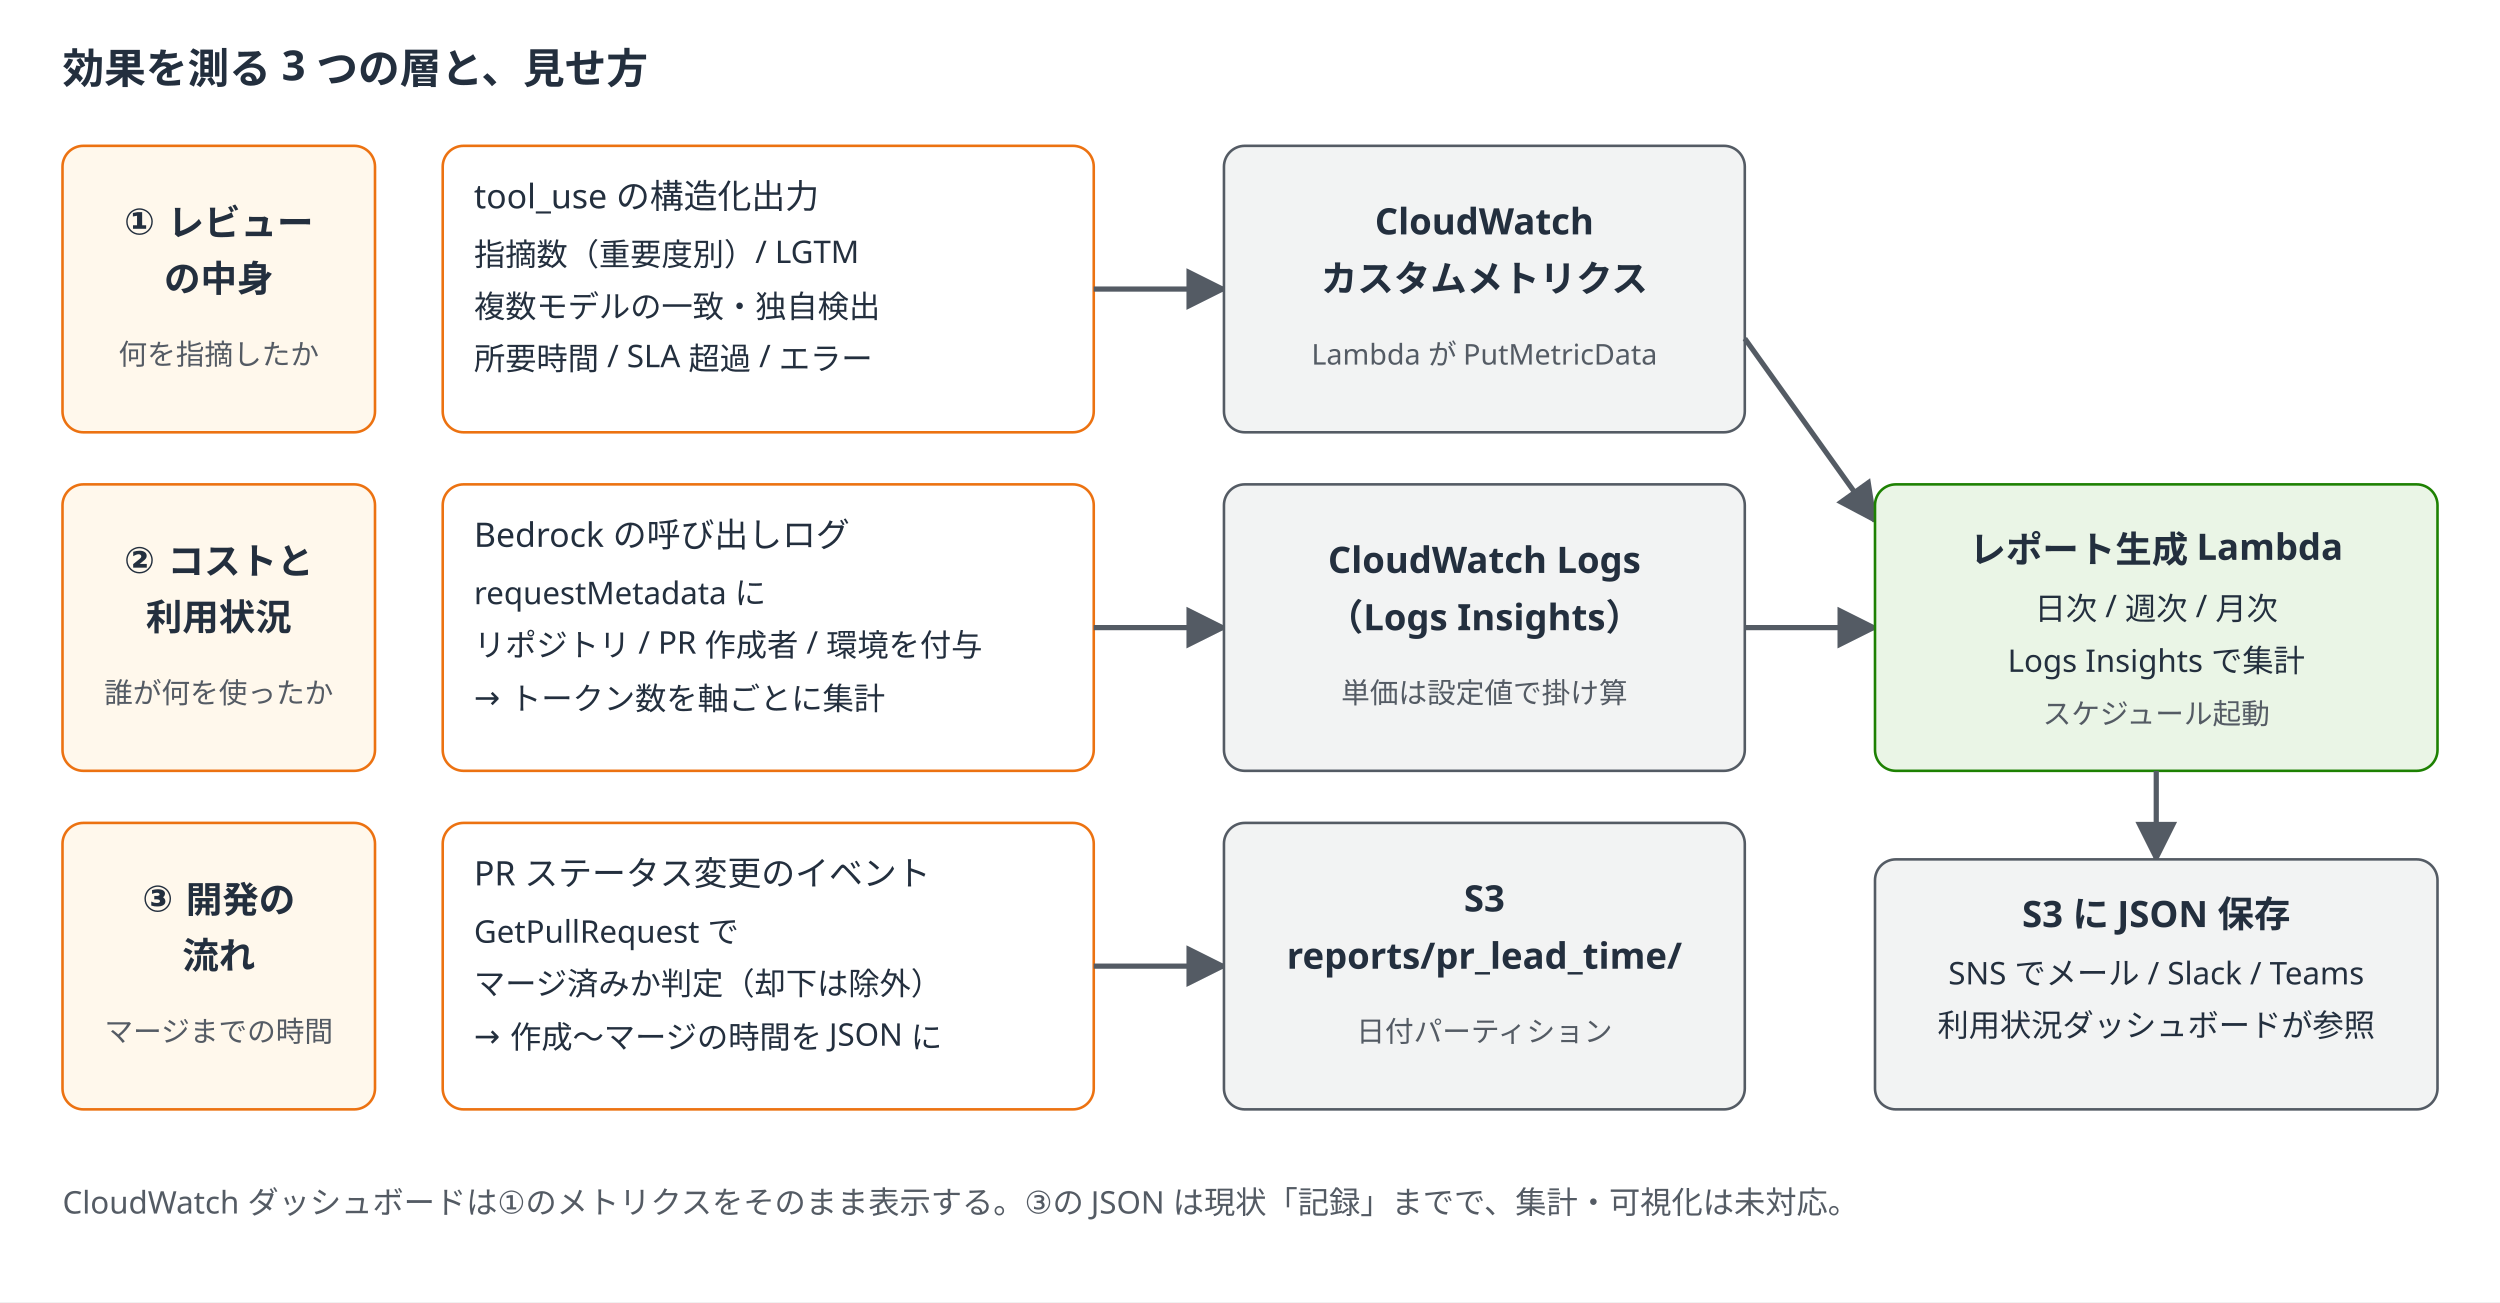
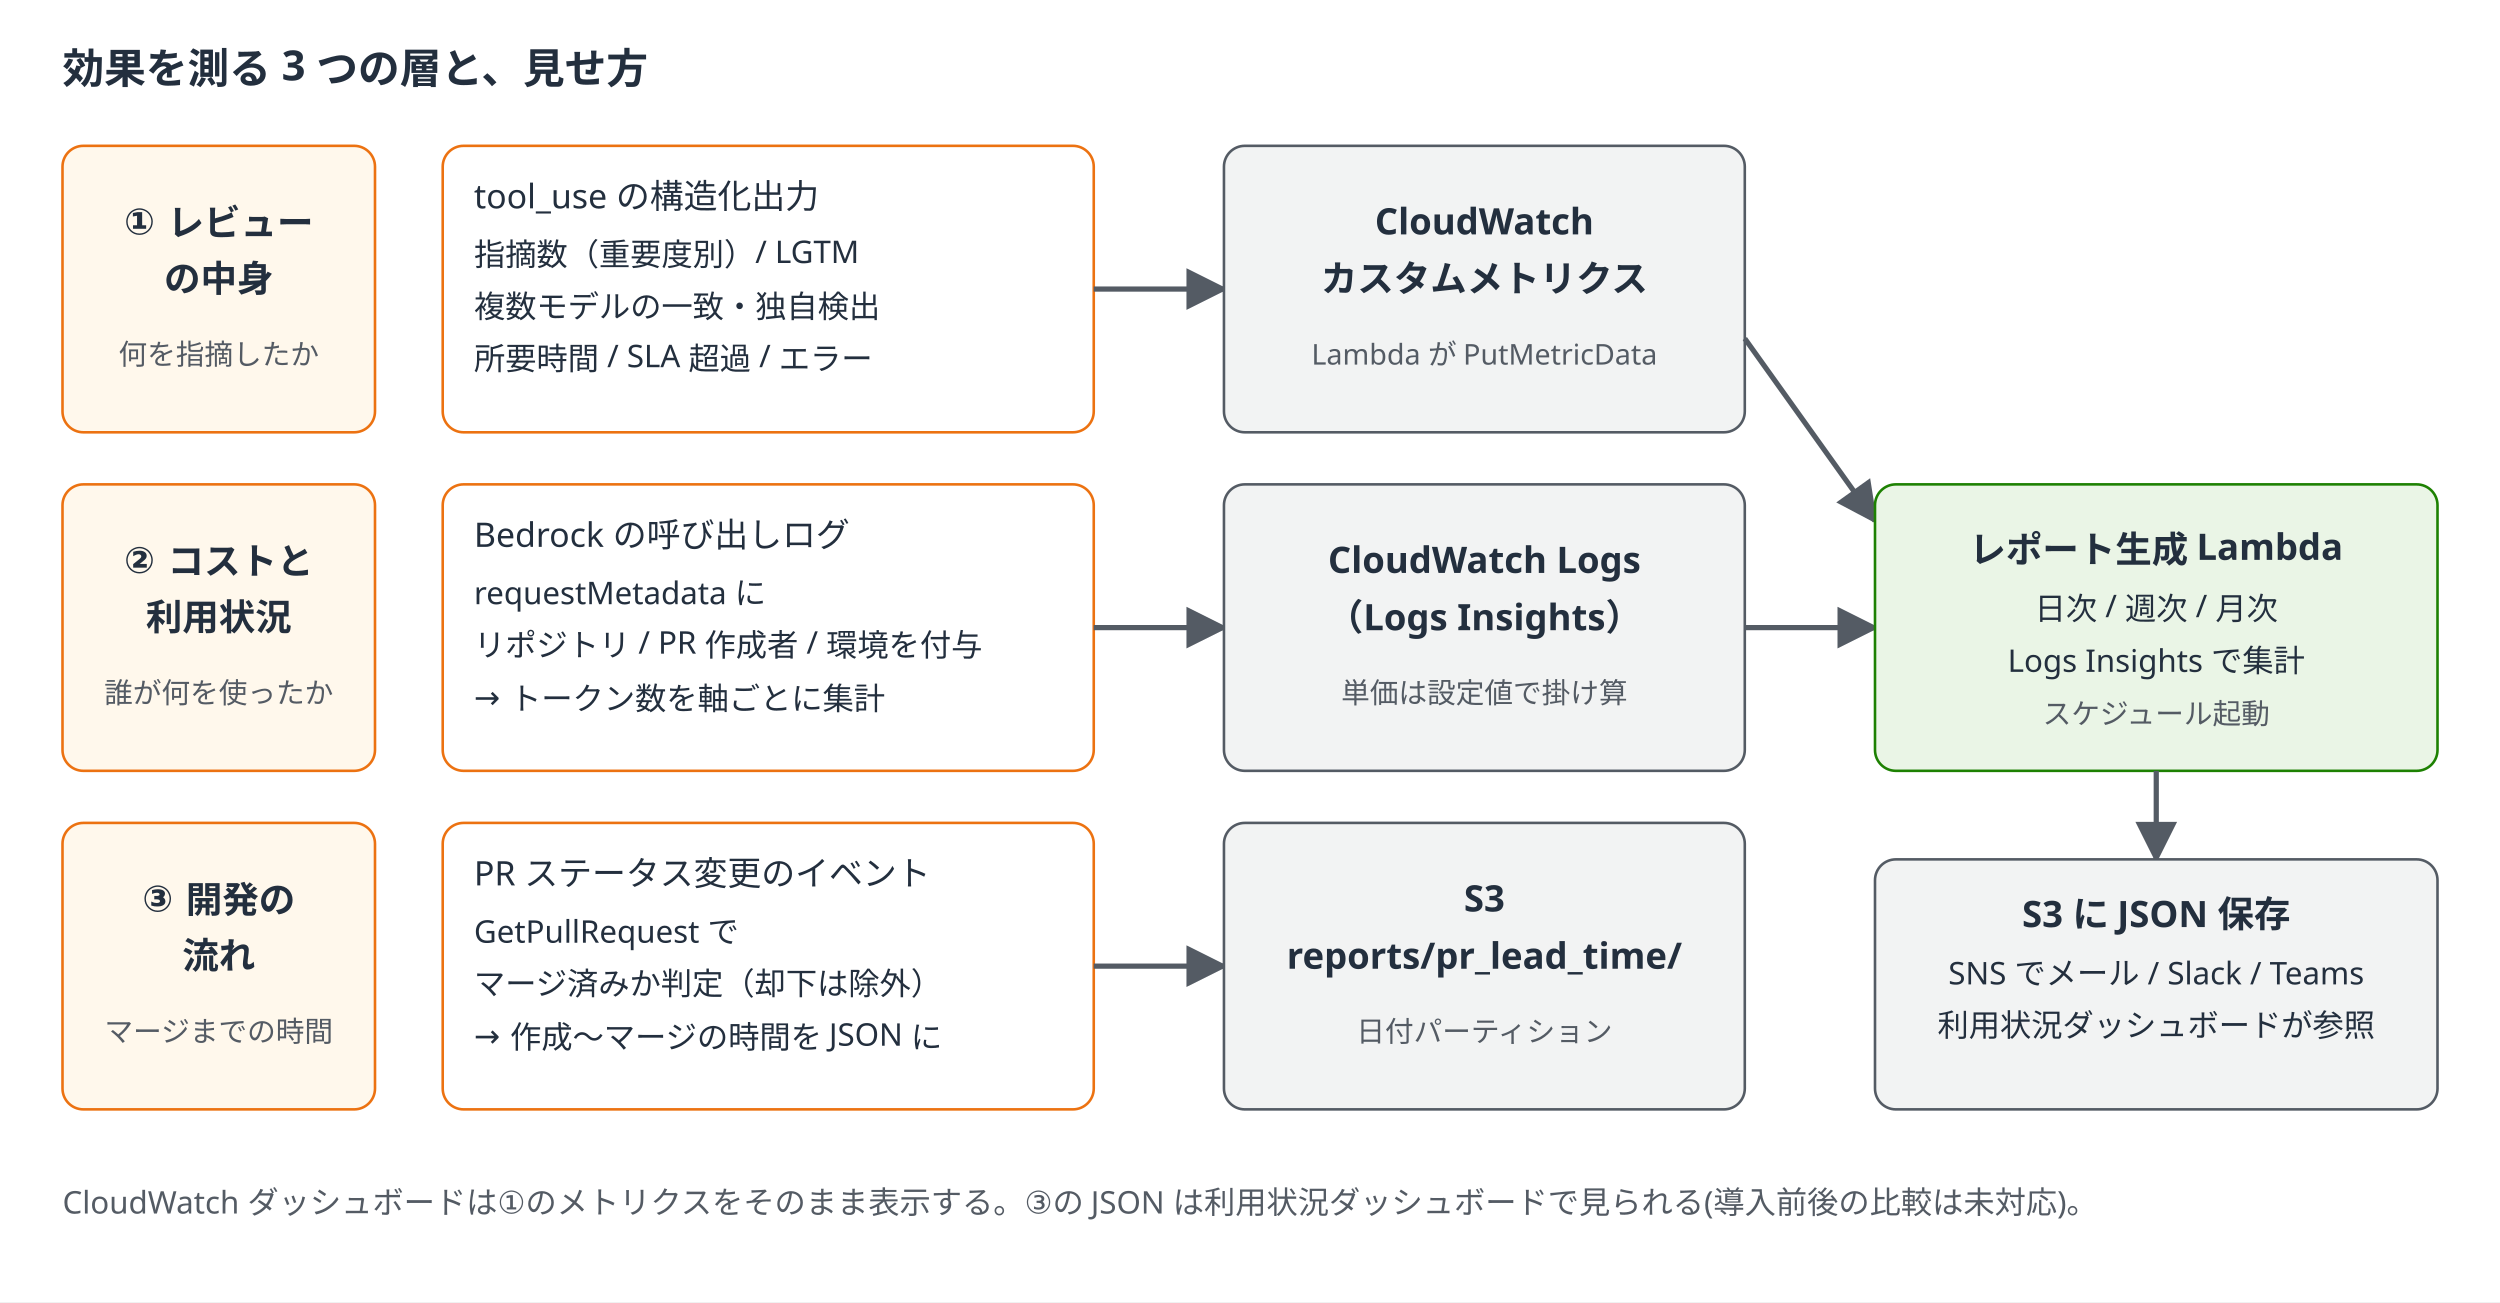
<svg xmlns="http://www.w3.org/2000/svg" viewBox="0 0 960 500" width="960" height="500" font-family="'Hiragino Kaku Gothic ProN','Noto Sans JP','Meiryo',sans-serif" font-size="14">
  <defs>
    <marker id="arrow" viewBox="0 0 10 10" refX="9" refY="5" markerWidth="8" markerHeight="8" orient="auto-start-reverse">
      <path d="M0,0 L10,5 L0,10 z" fill="#545b64" />
    </marker>
  </defs>
  <rect width="960" height="500" fill="#ffffff" />
  <text x="24" y="32" font-size="16" font-weight="bold" fill="#232f3e">効果を測る 3 つの層と、見せ方</text>
  <rect x="24" y="56" width="120" height="110" rx="8" fill="#fff8ec" stroke="#ec7211" />
  <text x="84" y="90" text-anchor="middle" font-weight="bold" fill="#232f3e">① レビュー</text>
  <text x="84" y="112" text-anchor="middle" font-weight="bold" fill="#232f3e">の中身</text>
  <text x="84" y="140" text-anchor="middle" font-size="11" fill="#545b64">何を指摘したか</text>
  <rect x="170" y="56" width="250" height="110" rx="8" fill="#ffffff" stroke="#ec7211" />
  <text x="182" y="80" font-size="13" fill="#232f3e">tool_use の構造化出力</text>
  <text x="182" y="102" font-size="12" fill="#232f3e">指摘数（重要度別）/ LGTM</text>
  <text x="182" y="122" font-size="12" fill="#232f3e">複数モデルの一致・独自検出</text>
  <text x="182" y="142" font-size="12" fill="#232f3e">所要時間 / SLA 超過 / エラー</text>
  <line x1="420" y1="111" x2="470" y2="111" stroke="#545b64" stroke-width="2" marker-end="url(#arrow)" />
  <rect x="470" y="56" width="200" height="110" rx="8" fill="#f2f3f3" stroke="#545b64" />
  <text x="570" y="90" text-anchor="middle" font-weight="bold" fill="#232f3e">CloudWatch</text>
  <text x="570" y="112" text-anchor="middle" font-weight="bold" fill="#232f3e">カスタムメトリクス</text>
  <text x="570" y="140" text-anchor="middle" font-size="11" fill="#545b64">Lambda が PutMetricData</text>
  <rect x="24" y="186" width="120" height="110" rx="8" fill="#fff8ec" stroke="#ec7211" />
  <text x="84" y="220" text-anchor="middle" font-weight="bold" fill="#232f3e">② コストと</text>
  <text x="84" y="242" text-anchor="middle" font-weight="bold" fill="#232f3e">利用状況</text>
  <text x="84" y="270" text-anchor="middle" font-size="11" fill="#545b64">誰が何を使ったか</text>
  <rect x="170" y="186" width="250" height="110" rx="8" fill="#ffffff" stroke="#ec7211" />
  <text x="182" y="210" font-size="13" fill="#232f3e">Bedrock の呼び出しログ</text>
  <text x="182" y="232" font-size="12" fill="#232f3e">requestMetadata に</text>
  <text x="182" y="252" font-size="12" fill="#232f3e">リポジトリ / PR 作成者 / 環境を付与</text>
  <text x="182" y="272" font-size="12" fill="#232f3e">→ トークン数を軸ごとに集計</text>
  <line x1="420" y1="241" x2="470" y2="241" stroke="#545b64" stroke-width="2" marker-end="url(#arrow)" />
  <rect x="470" y="186" width="200" height="110" rx="8" fill="#f2f3f3" stroke="#545b64" />
  <text x="570" y="220" text-anchor="middle" font-weight="bold" fill="#232f3e">CloudWatch Logs</text>
  <text x="570" y="242" text-anchor="middle" font-weight="bold" fill="#232f3e">（Logs Insights）</text>
  <text x="570" y="270" text-anchor="middle" font-size="11" fill="#545b64">単価は設定値で掛け算</text>
  <rect x="24" y="316" width="120" height="110" rx="8" fill="#fff8ec" stroke="#ec7211" />
  <text x="84" y="350" text-anchor="middle" font-weight="bold" fill="#232f3e">③ 開発の</text>
  <text x="84" y="372" text-anchor="middle" font-weight="bold" fill="#232f3e">流れ</text>
  <text x="84" y="400" text-anchor="middle" font-size="11" fill="#545b64">マージまでの時間</text>
  <rect x="170" y="316" width="250" height="110" rx="8" fill="#ffffff" stroke="#ec7211" />
  <text x="182" y="340" font-size="13" fill="#232f3e">PR ステータス変更のイベント</text>
  <text x="182" y="362" font-size="12" fill="#232f3e">GetPullRequest で</text>
  <text x="182" y="382" font-size="12" fill="#232f3e">マージ済みか判定（却下は除外）</text>
  <text x="182" y="402" font-size="12" fill="#232f3e">→ 作成〜マージの時間を JSON に</text>
  <line x1="420" y1="371" x2="470" y2="371" stroke="#545b64" stroke-width="2" marker-end="url(#arrow)" />
  <rect x="470" y="316" width="200" height="110" rx="8" fill="#f2f3f3" stroke="#545b64" />
  <text x="570" y="350" text-anchor="middle" font-weight="bold" fill="#232f3e">S3</text>
  <text x="570" y="372" text-anchor="middle" font-weight="bold" fill="#232f3e">reports/pr_lead_time/</text>
  <text x="570" y="400" text-anchor="middle" font-size="11" fill="#545b64">日付パーティション</text>
  <line x1="670" y1="130" x2="720" y2="200" stroke="#545b64" stroke-width="2" marker-end="url(#arrow)" />
  <line x1="670" y1="241" x2="720" y2="241" stroke="#545b64" stroke-width="2" marker-end="url(#arrow)" />
  <rect x="720" y="186" width="216" height="110" rx="8" fill="#eaf5e6" stroke="#1d8102" />
  <text x="828" y="216" text-anchor="middle" font-weight="bold" fill="#232f3e">レポート生成 Lambda</text>
  <text x="828" y="238" text-anchor="middle" font-size="12" fill="#232f3e">日次 / 週次 / 月次</text>
  <text x="828" y="258" text-anchor="middle" font-size="12" fill="#232f3e">Logs Insights で集計</text>
  <text x="828" y="278" text-anchor="middle" font-size="11" fill="#545b64">スケジュール起動</text>
  <line x1="828" y1="296" x2="828" y2="330" stroke="#545b64" stroke-width="2" marker-end="url(#arrow)" />
  <rect x="720" y="330" width="216" height="96" rx="8" fill="#f2f3f3" stroke="#545b64" />
  <text x="828" y="356" text-anchor="middle" font-weight="bold" fill="#232f3e">S3 に JSON 保存</text>
  <text x="828" y="378" text-anchor="middle" font-size="12" fill="#232f3e">SNS でメール / Slack / Teams</text>
  <text x="828" y="398" text-anchor="middle" font-size="12" fill="#232f3e">利用状況ダッシュボードが参照</text>
-   <text x="24" y="466" font-size="12" fill="#545b64">CloudWatch ダッシュボードは①のメトリクスをそのまま表示する。③の JSON は現状「記録」までで、集計・可視化は未対応。</text>
+   <text x="24" y="466" font-size="12" fill="#545b64">CloudWatch ダッシュボードは①のメトリクスをそのまま表示する。③の JSON は利用状況ダッシュボードで見られる(導入前後の比較は未対応)。</text>
</svg>
